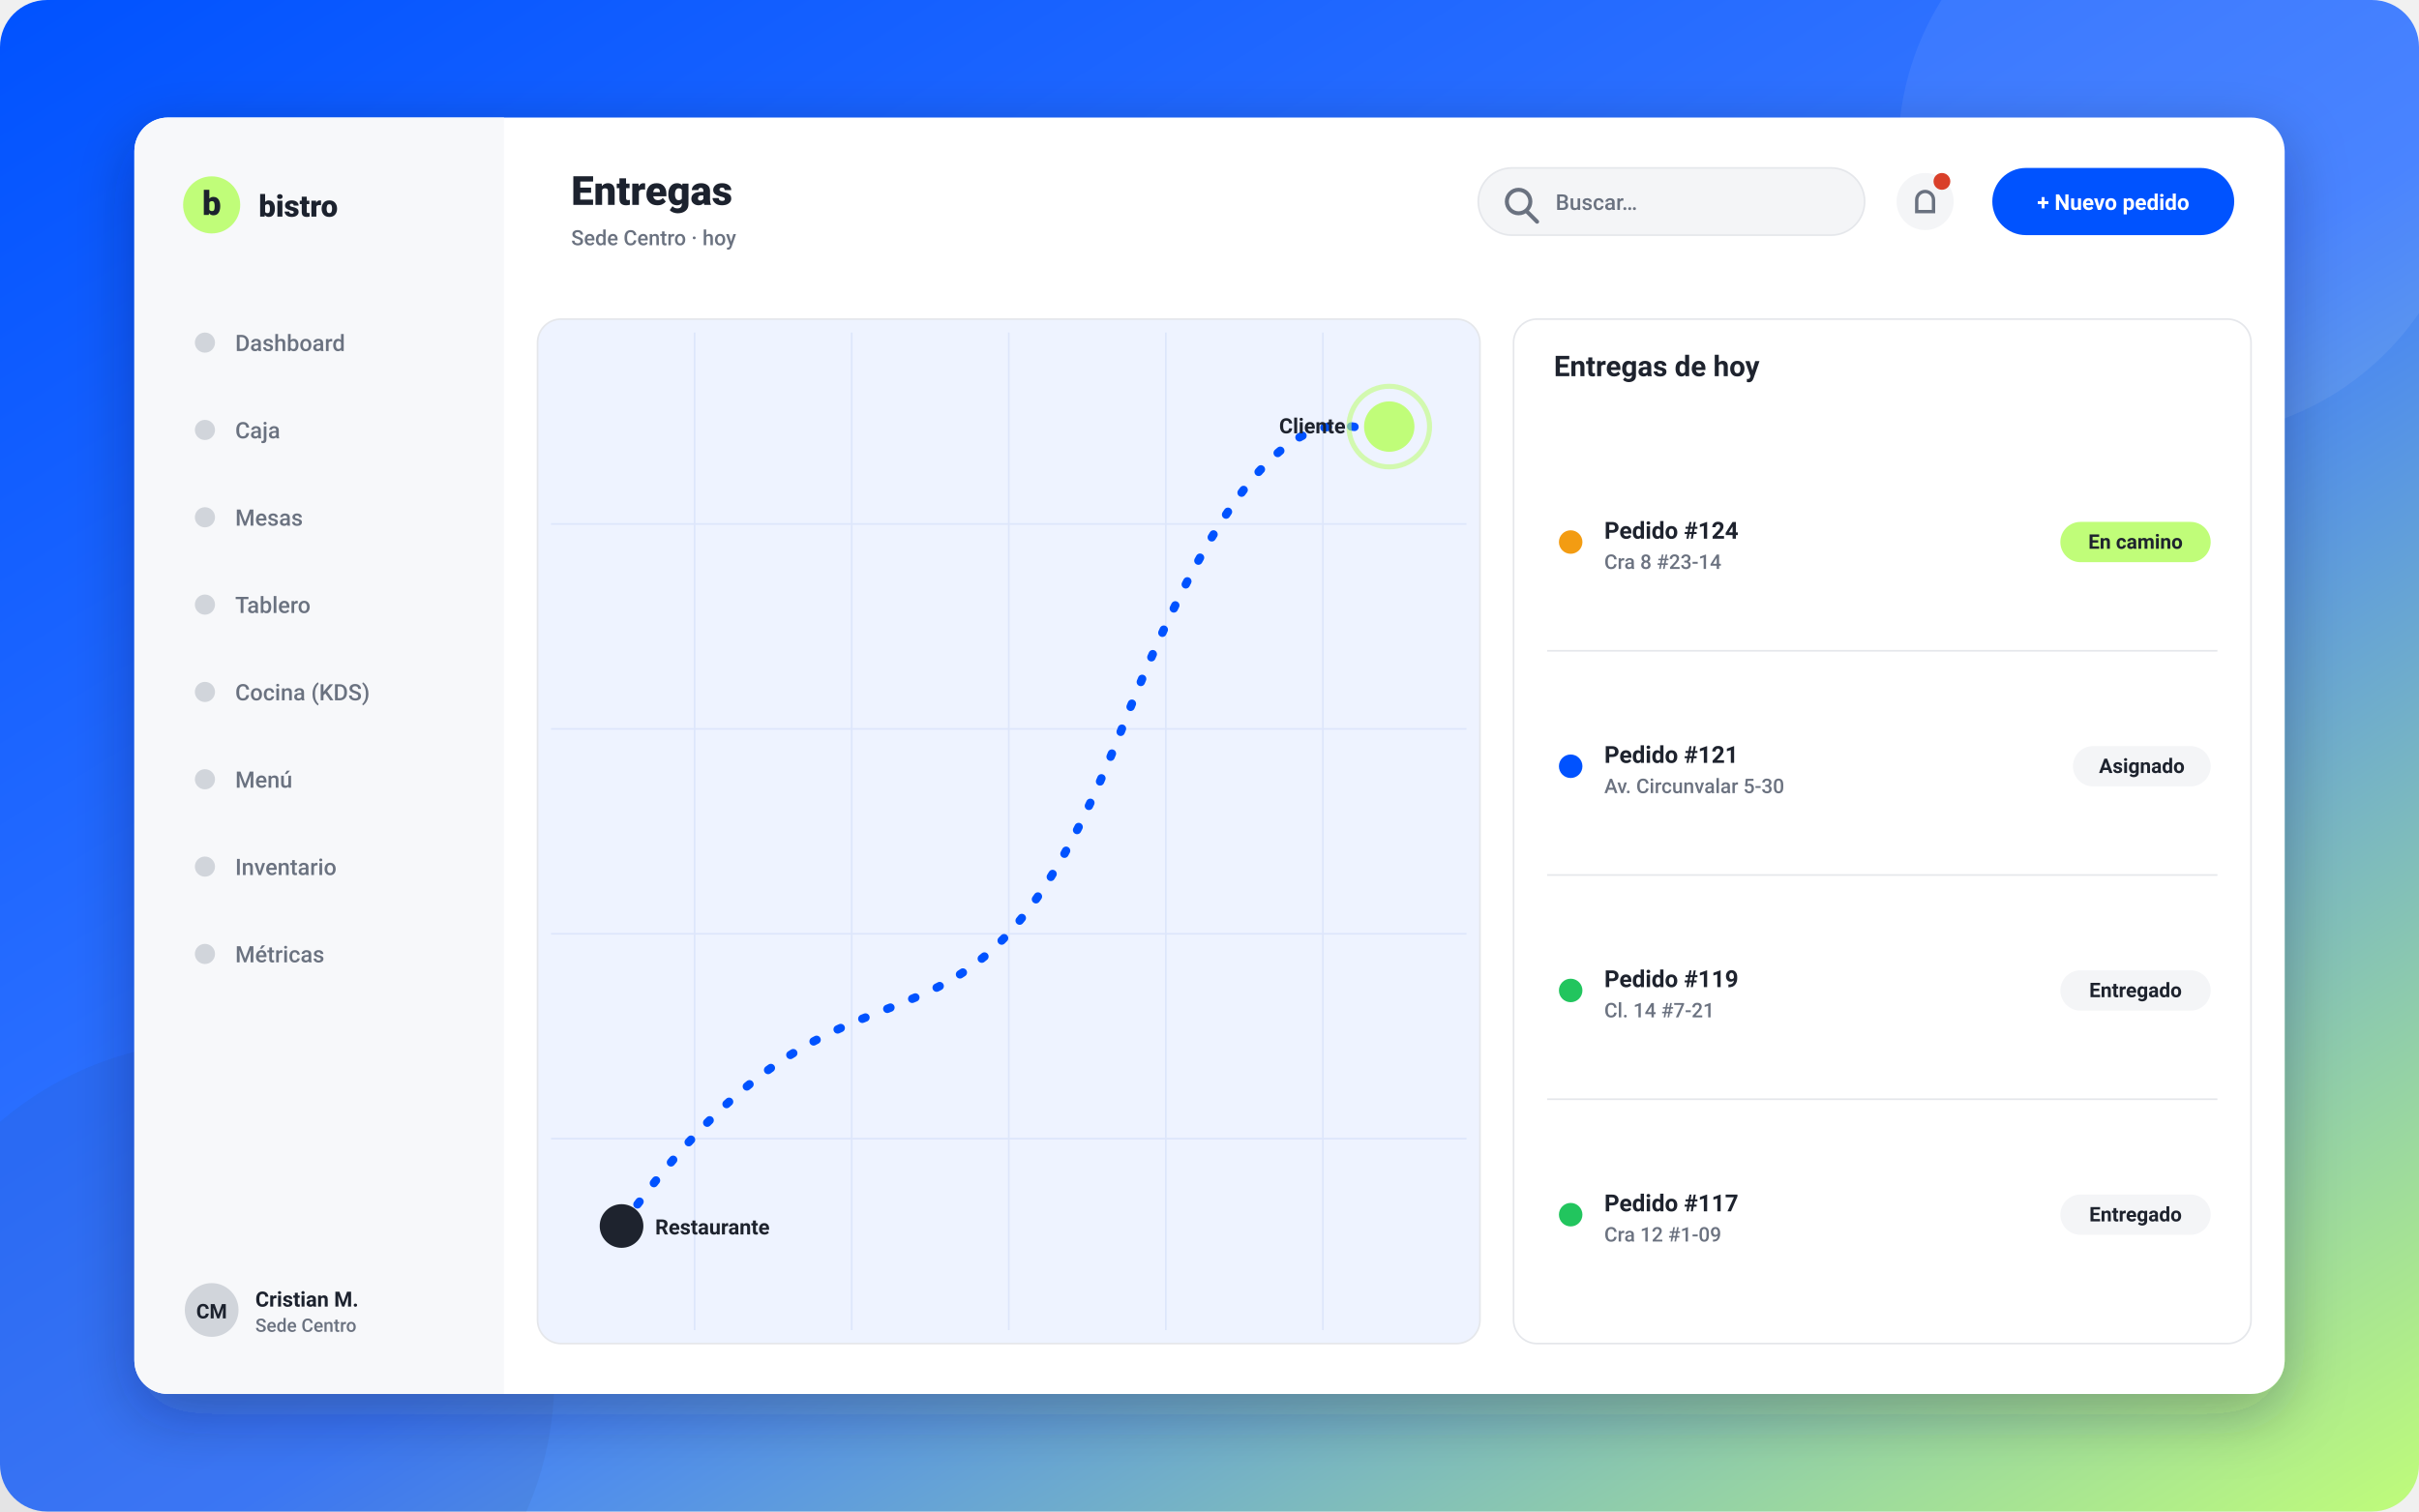
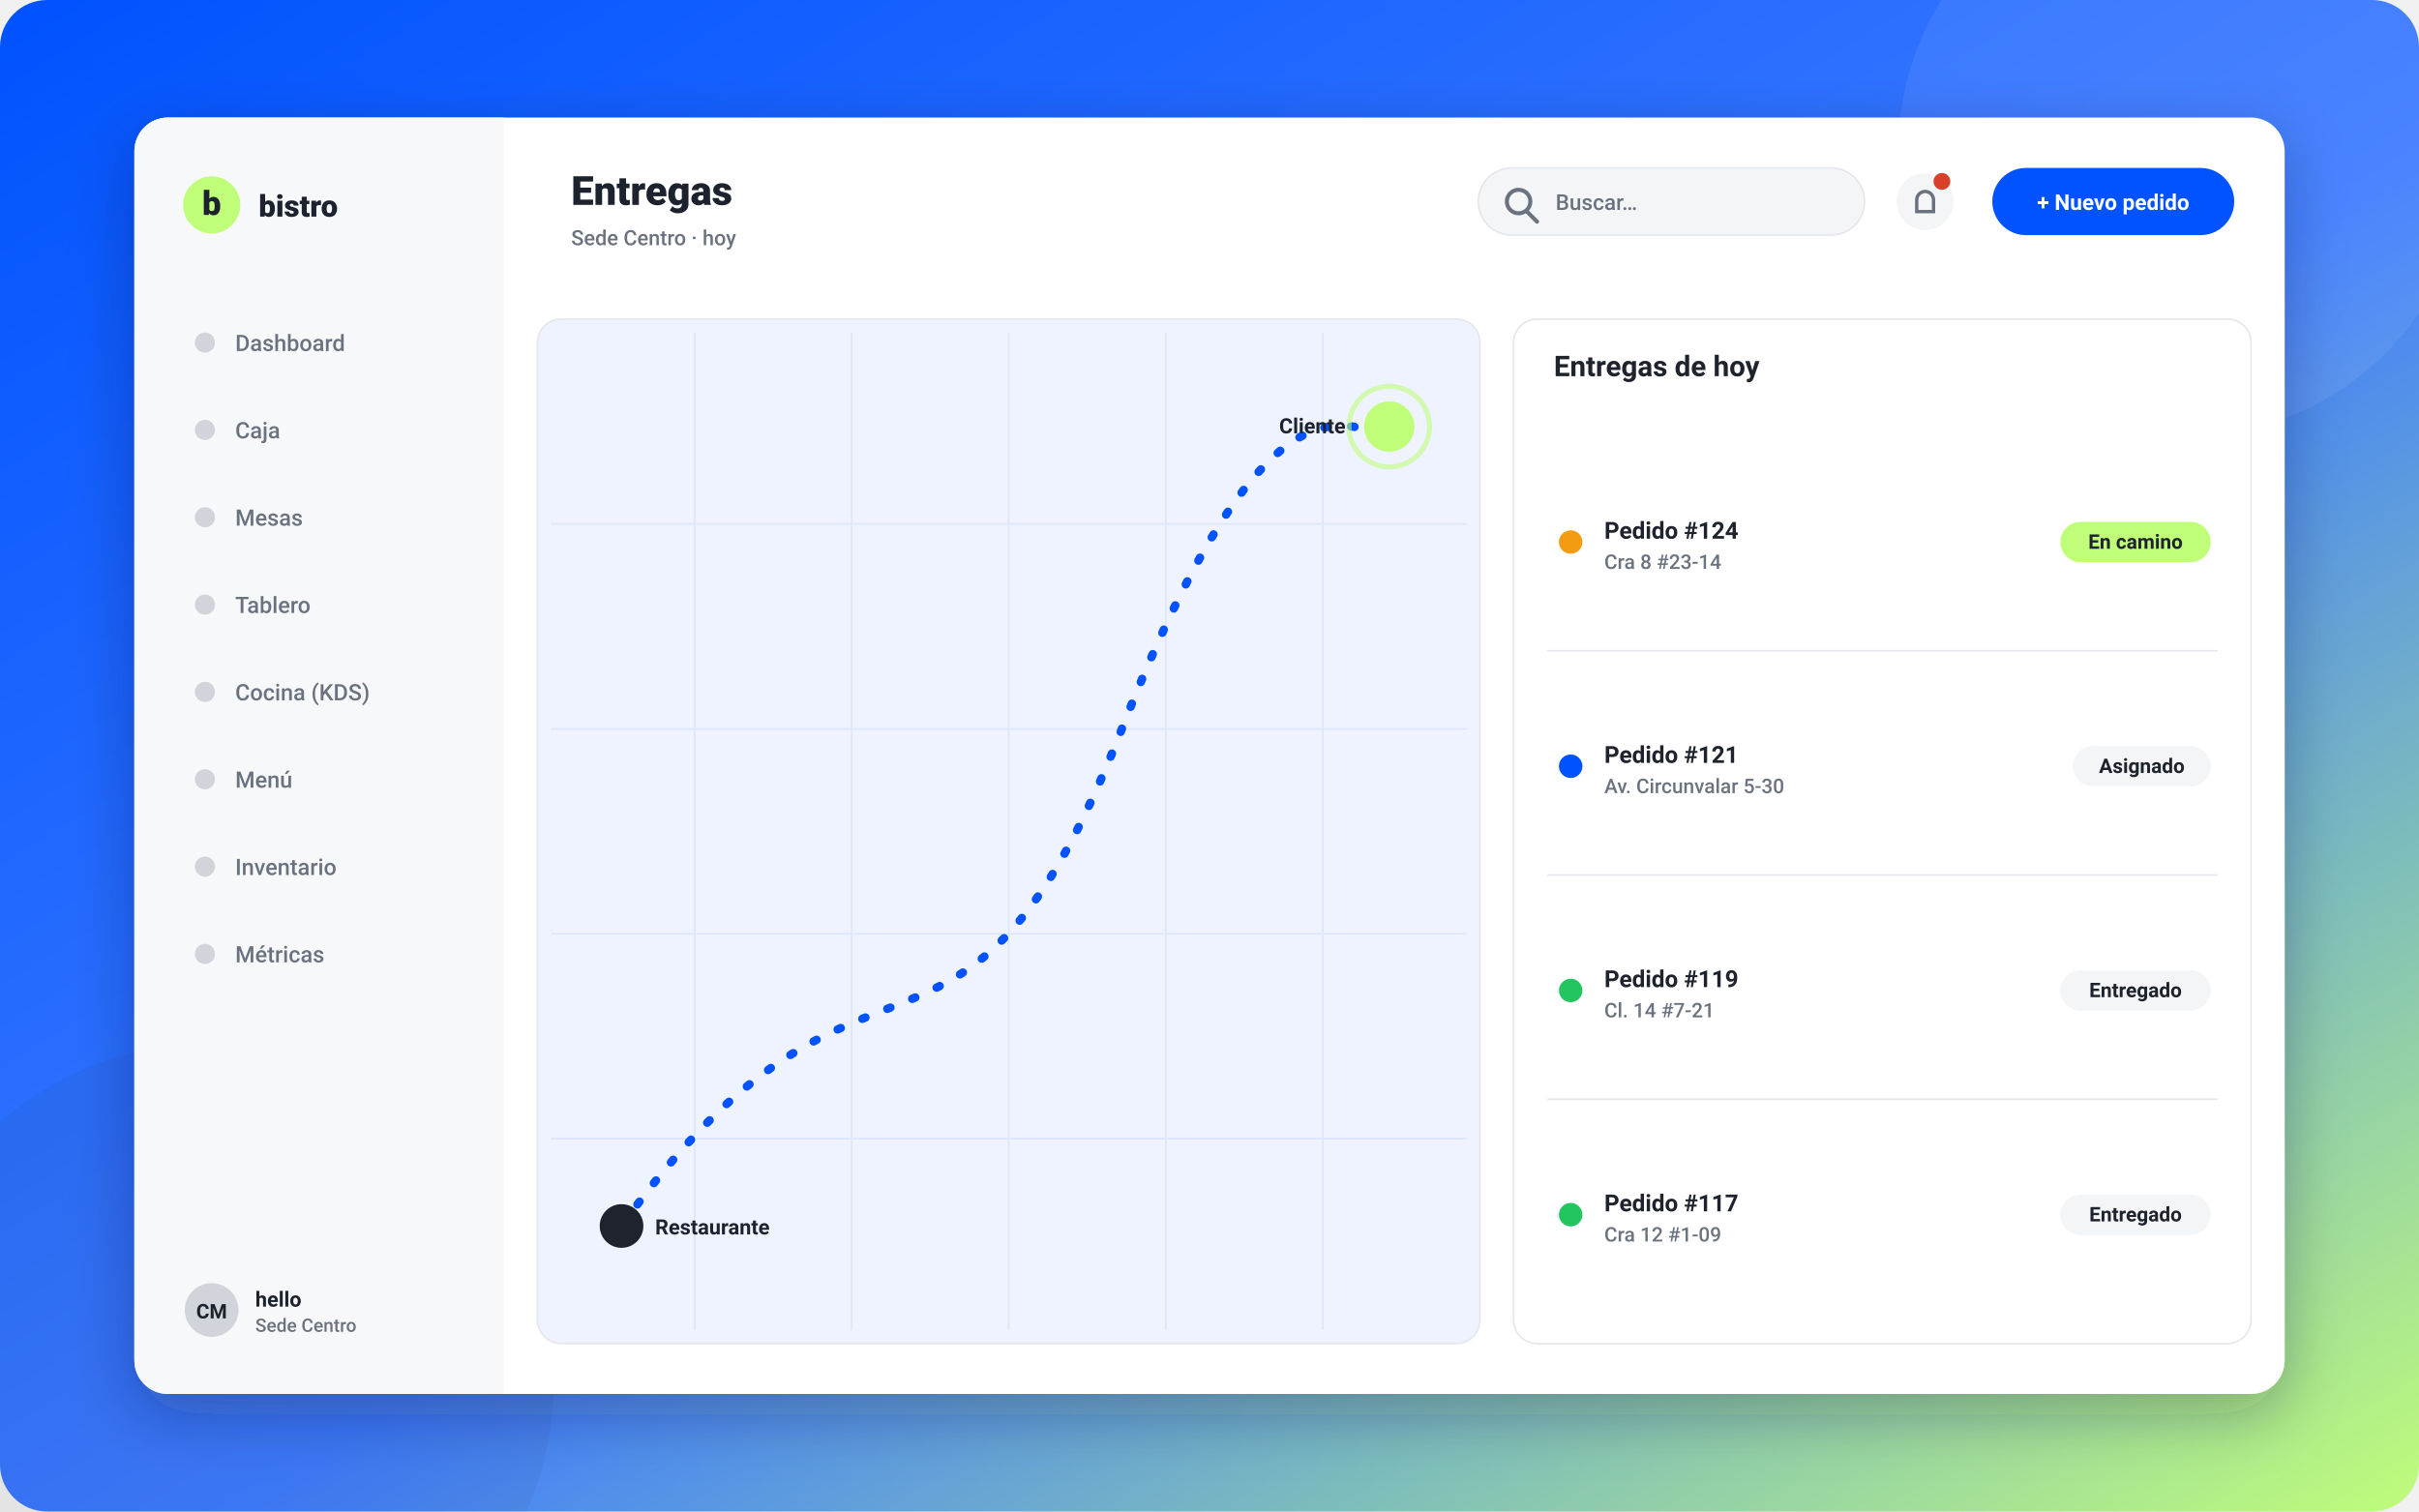
<svg xmlns="http://www.w3.org/2000/svg" width="1440" height="900" viewBox="0 0 1440 900" font-family="-apple-system,'Segoe UI',Roboto,sans-serif">
  <defs>
    <linearGradient id="bg" x1="0" y1="0" x2="1" y2="1">
      <stop offset="0" stop-color="#0052ff" />
      <stop offset="0.55" stop-color="#3d7bff" />
      <stop offset="1" stop-color="#c0fd79" />
    </linearGradient>
    <filter id="sh" x="-10%" y="-10%" width="120%" height="120%">
      <feDropShadow dx="0" dy="12" stdDeviation="18" flood-color="#1e232e" flood-opacity="0.3" />
    </filter>
  </defs>
  <rect width="1440" height="900" rx="28" fill="url(#bg)" />
  <circle cx="1300" cy="90" r="170" fill="#ffffff" opacity="0.07" />
  <circle cx="130" cy="820" r="200" fill="#1e232e" opacity="0.06" />
  <g filter="url(#sh)">
    <rect x="80" y="70" width="1280" height="760" rx="20" fill="#ffffff" />
    <path d="M80 90 a20 20 0 0 1 20-20 h200 v760 h-200 a20 20 0 0 1-20-20 z" fill="#f7f8fa" />
    <circle cx="126" cy="122" r="17" fill="#c0fd79" />
    <text x="126" y="128" font-size="20" font-weight="800" fill="#1e232e" text-anchor="middle">b</text>
    <text x="154" y="129" font-size="18" font-weight="800" fill="#1e232e" text-anchor="start">bistro</text>
    <circle cx="122" cy="204" r="6" fill="#d1d5db" />
    <text x="140" y="209" font-size="13.5" font-weight="500" fill="#6b7280" text-anchor="start">Dashboard</text>
    <circle cx="122" cy="256" r="6" fill="#d1d5db" />
    <text x="140" y="261" font-size="13.5" font-weight="500" fill="#6b7280" text-anchor="start">Caja</text>
    <circle cx="122" cy="308" r="6" fill="#d1d5db" />
    <text x="140" y="313" font-size="13.5" font-weight="500" fill="#6b7280" text-anchor="start">Mesas</text>
    <circle cx="122" cy="360" r="6" fill="#d1d5db" />
    <text x="140" y="365" font-size="13.5" font-weight="500" fill="#6b7280" text-anchor="start">Tablero</text>
    <circle cx="122" cy="412" r="6" fill="#d1d5db" />
    <text x="140" y="417" font-size="13.5" font-weight="500" fill="#6b7280" text-anchor="start">Cocina (KDS)</text>
    <circle cx="122" cy="464" r="6" fill="#d1d5db" />
    <text x="140" y="469" font-size="13.5" font-weight="500" fill="#6b7280" text-anchor="start">Menú</text>
    <circle cx="122" cy="516" r="6" fill="#d1d5db" />
    <text x="140" y="521" font-size="13.5" font-weight="500" fill="#6b7280" text-anchor="start">Inventario</text>
    <circle cx="122" cy="568" r="6" fill="#d1d5db" />
    <text x="140" y="573" font-size="13.5" font-weight="500" fill="#6b7280" text-anchor="start">Métricas</text>
    <circle cx="126" cy="780" r="16" fill="#d1d5db" />
    <text x="126" y="785" font-size="12" font-weight="700" fill="#1e232e" text-anchor="middle">CM</text>
-     <text x="152" y="778" font-size="12.5" font-weight="600" fill="#1e232e" text-anchor="start">Cristian M.</text>
+     <text x="152" y="778" font-size="12.5" font-weight="600" fill="#1e232e" text-anchor="start">hello</text>
    <text x="152" y="793" font-size="11" font-weight="500" fill="#6b7280" text-anchor="start">Sede Centro</text>
    <text x="340" y="122" font-size="24" font-weight="800" fill="#1e232e" text-anchor="start">Entregas</text>
    <text x="340" y="146" font-size="12.5" font-weight="500" fill="#6b7280" text-anchor="start">Sede Centro · hoy</text>
    <rect x="880" y="100" width="230" height="40" rx="20" fill="#f4f5f7" stroke="#e5e7eb" />
    <circle cx="904" cy="120" r="7" fill="none" stroke="#6b7280" stroke-width="2.4" />
    <line x1="909" y1="126" x2="915" y2="132" stroke="#6b7280" stroke-width="2.4" stroke-linecap="round" />
    <text x="926" y="125" font-size="13" font-weight="500" fill="#6b7280" text-anchor="start">Buscar…</text>
    <circle cx="1146" cy="120" r="17" fill="#f4f5f7" />
    <path d="M 1140 126 h12 M 1141 126 v-7 a5 5 0 0 1 10 0 v7" fill="none" stroke="#6b7280" stroke-width="2" />
    <circle cx="1156" cy="108" r="5" fill="#d9402a" />
    <rect x="1186" y="100" width="144" height="40" rx="20" fill="#0052ff" />
    <text x="1258" y="125" font-size="13" font-weight="700" fill="#ffffff" text-anchor="middle">+ Nuevo pedido</text>
  </g>
  <g>
    <rect x="320" y="190" width="561" height="610" rx="14" fill="#eef3ff" stroke="#e5e7eb" />
    <line x1="413.5" y1="198" x2="413.5" y2="792" stroke="#dde6fb" />
    <line x1="507" y1="198" x2="507" y2="792" stroke="#dde6fb" />
    <line x1="600.5" y1="198" x2="600.5" y2="792" stroke="#dde6fb" />
    <line x1="694" y1="198" x2="694" y2="792" stroke="#dde6fb" />
    <line x1="787.5" y1="198" x2="787.5" y2="792" stroke="#dde6fb" />
    <line x1="328" y1="312" x2="873" y2="312" stroke="#dde6fb" />
    <line x1="328" y1="434" x2="873" y2="434" stroke="#dde6fb" />
    <line x1="328" y1="556" x2="873" y2="556" stroke="#dde6fb" />
    <line x1="328" y1="678" x2="873" y2="678" stroke="#dde6fb" />
    <path d="M 370 730 C 516.35 525.5, 572.45 678, 667.82 434 S 811 270, 827 254" fill="none" stroke="#0052ff" stroke-width="5" stroke-dasharray="2 14" stroke-linecap="round" />
    <circle cx="370" cy="730" r="13" fill="#1e232e" />
    <text x="390" y="735" font-size="12.5" font-weight="700" fill="#1e232e" text-anchor="start">Restaurante</text>
    <circle cx="827" cy="254" r="15" fill="#c0fd79" />
    <circle cx="827" cy="254" r="24" fill="none" stroke="#c0fd79" stroke-width="3" opacity="0.6" />
    <text x="801" y="258" font-size="12.5" font-weight="700" fill="#1e232e" text-anchor="end">Cliente</text>
    <rect x="901" y="190" width="439" height="610" rx="14" fill="#ffffff" stroke="#e5e7eb" />
    <text x="925" y="224" font-size="17" font-weight="700" fill="#1e232e" text-anchor="start">Entregas de hoy</text>
    <circle cx="935" cy="322.75" r="7" fill="#f39c12" />
    <text x="955" y="320.75" font-size="14" font-weight="600" fill="#1e232e" text-anchor="start">Pedido #124</text>
    <text x="955" y="338.75" font-size="12" font-weight="500" fill="#6b7280" text-anchor="start">Cra 8 #23-14</text>
    <rect x="1226.5" y="310.75" width="89.5" height="24" rx="12" fill="#c0fd79" />
    <text x="1271.25" y="326.75" font-size="12" font-weight="700" fill="#1e232e" text-anchor="middle">En camino</text>
    <line x1="921" y1="387.5" x2="1320" y2="387.5" stroke="#e5e7eb" />
    <circle cx="935" cy="456.25" r="7" fill="#0052ff" />
    <text x="955" y="454.25" font-size="14" font-weight="600" fill="#1e232e" text-anchor="start">Pedido #121</text>
    <text x="955" y="472.25" font-size="12" font-weight="500" fill="#6b7280" text-anchor="start">Av. Circunvalar 5-30</text>
    <rect x="1234" y="444.25" width="82" height="24" rx="12" fill="#f4f5f7" />
    <text x="1275" y="460.25" font-size="12" font-weight="700" fill="#1e232e" text-anchor="middle">Asignado</text>
    <line x1="921" y1="521" x2="1320" y2="521" stroke="#e5e7eb" />
    <circle cx="935" cy="589.75" r="7" fill="#22c55e" />
    <text x="955" y="587.75" font-size="14" font-weight="600" fill="#1e232e" text-anchor="start">Pedido #119</text>
    <text x="955" y="605.75" font-size="12" font-weight="500" fill="#6b7280" text-anchor="start">Cl. 14 #7-21</text>
    <rect x="1226.5" y="577.75" width="89.5" height="24" rx="12" fill="#f4f5f7" />
    <text x="1271.25" y="593.75" font-size="12" font-weight="700" fill="#1e232e" text-anchor="middle">Entregado</text>
    <line x1="921" y1="654.5" x2="1320" y2="654.5" stroke="#e5e7eb" />
    <circle cx="935" cy="723.25" r="7" fill="#22c55e" />
    <text x="955" y="721.25" font-size="14" font-weight="600" fill="#1e232e" text-anchor="start">Pedido #117</text>
    <text x="955" y="739.25" font-size="12" font-weight="500" fill="#6b7280" text-anchor="start">Cra 12 #1-09</text>
    <rect x="1226.5" y="711.25" width="89.5" height="24" rx="12" fill="#f4f5f7" />
    <text x="1271.25" y="727.25" font-size="12" font-weight="700" fill="#1e232e" text-anchor="middle">Entregado</text>
  </g>
</svg>
